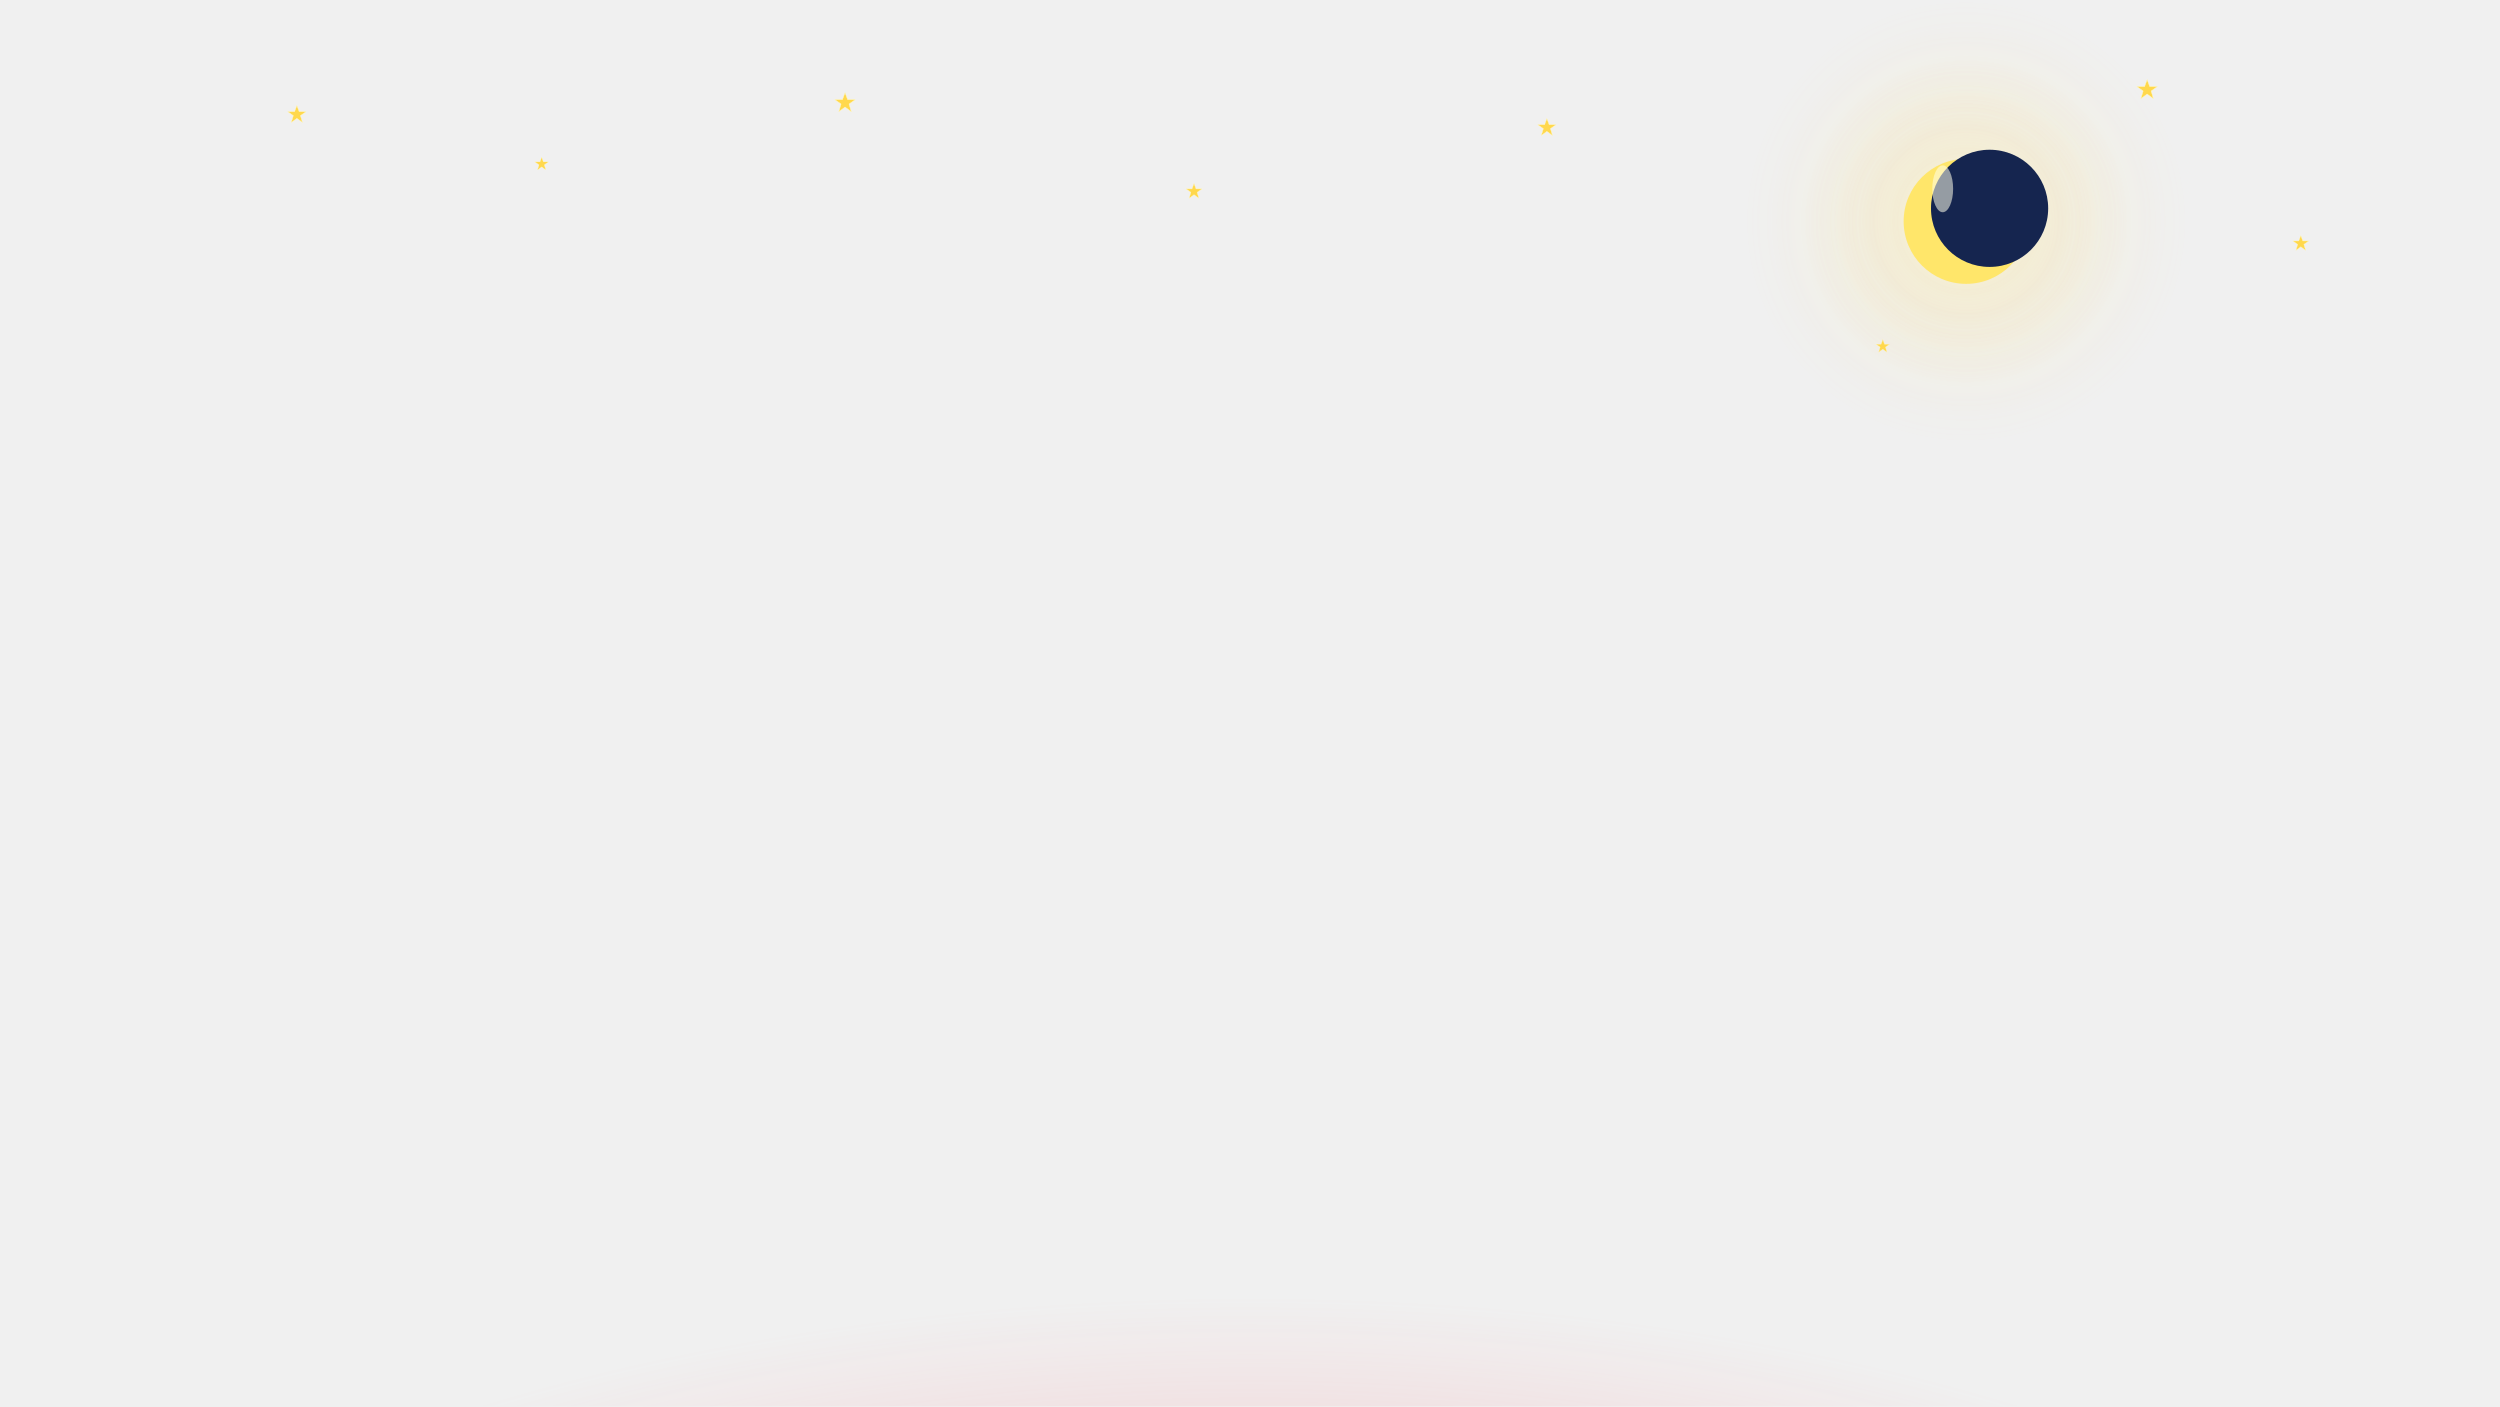
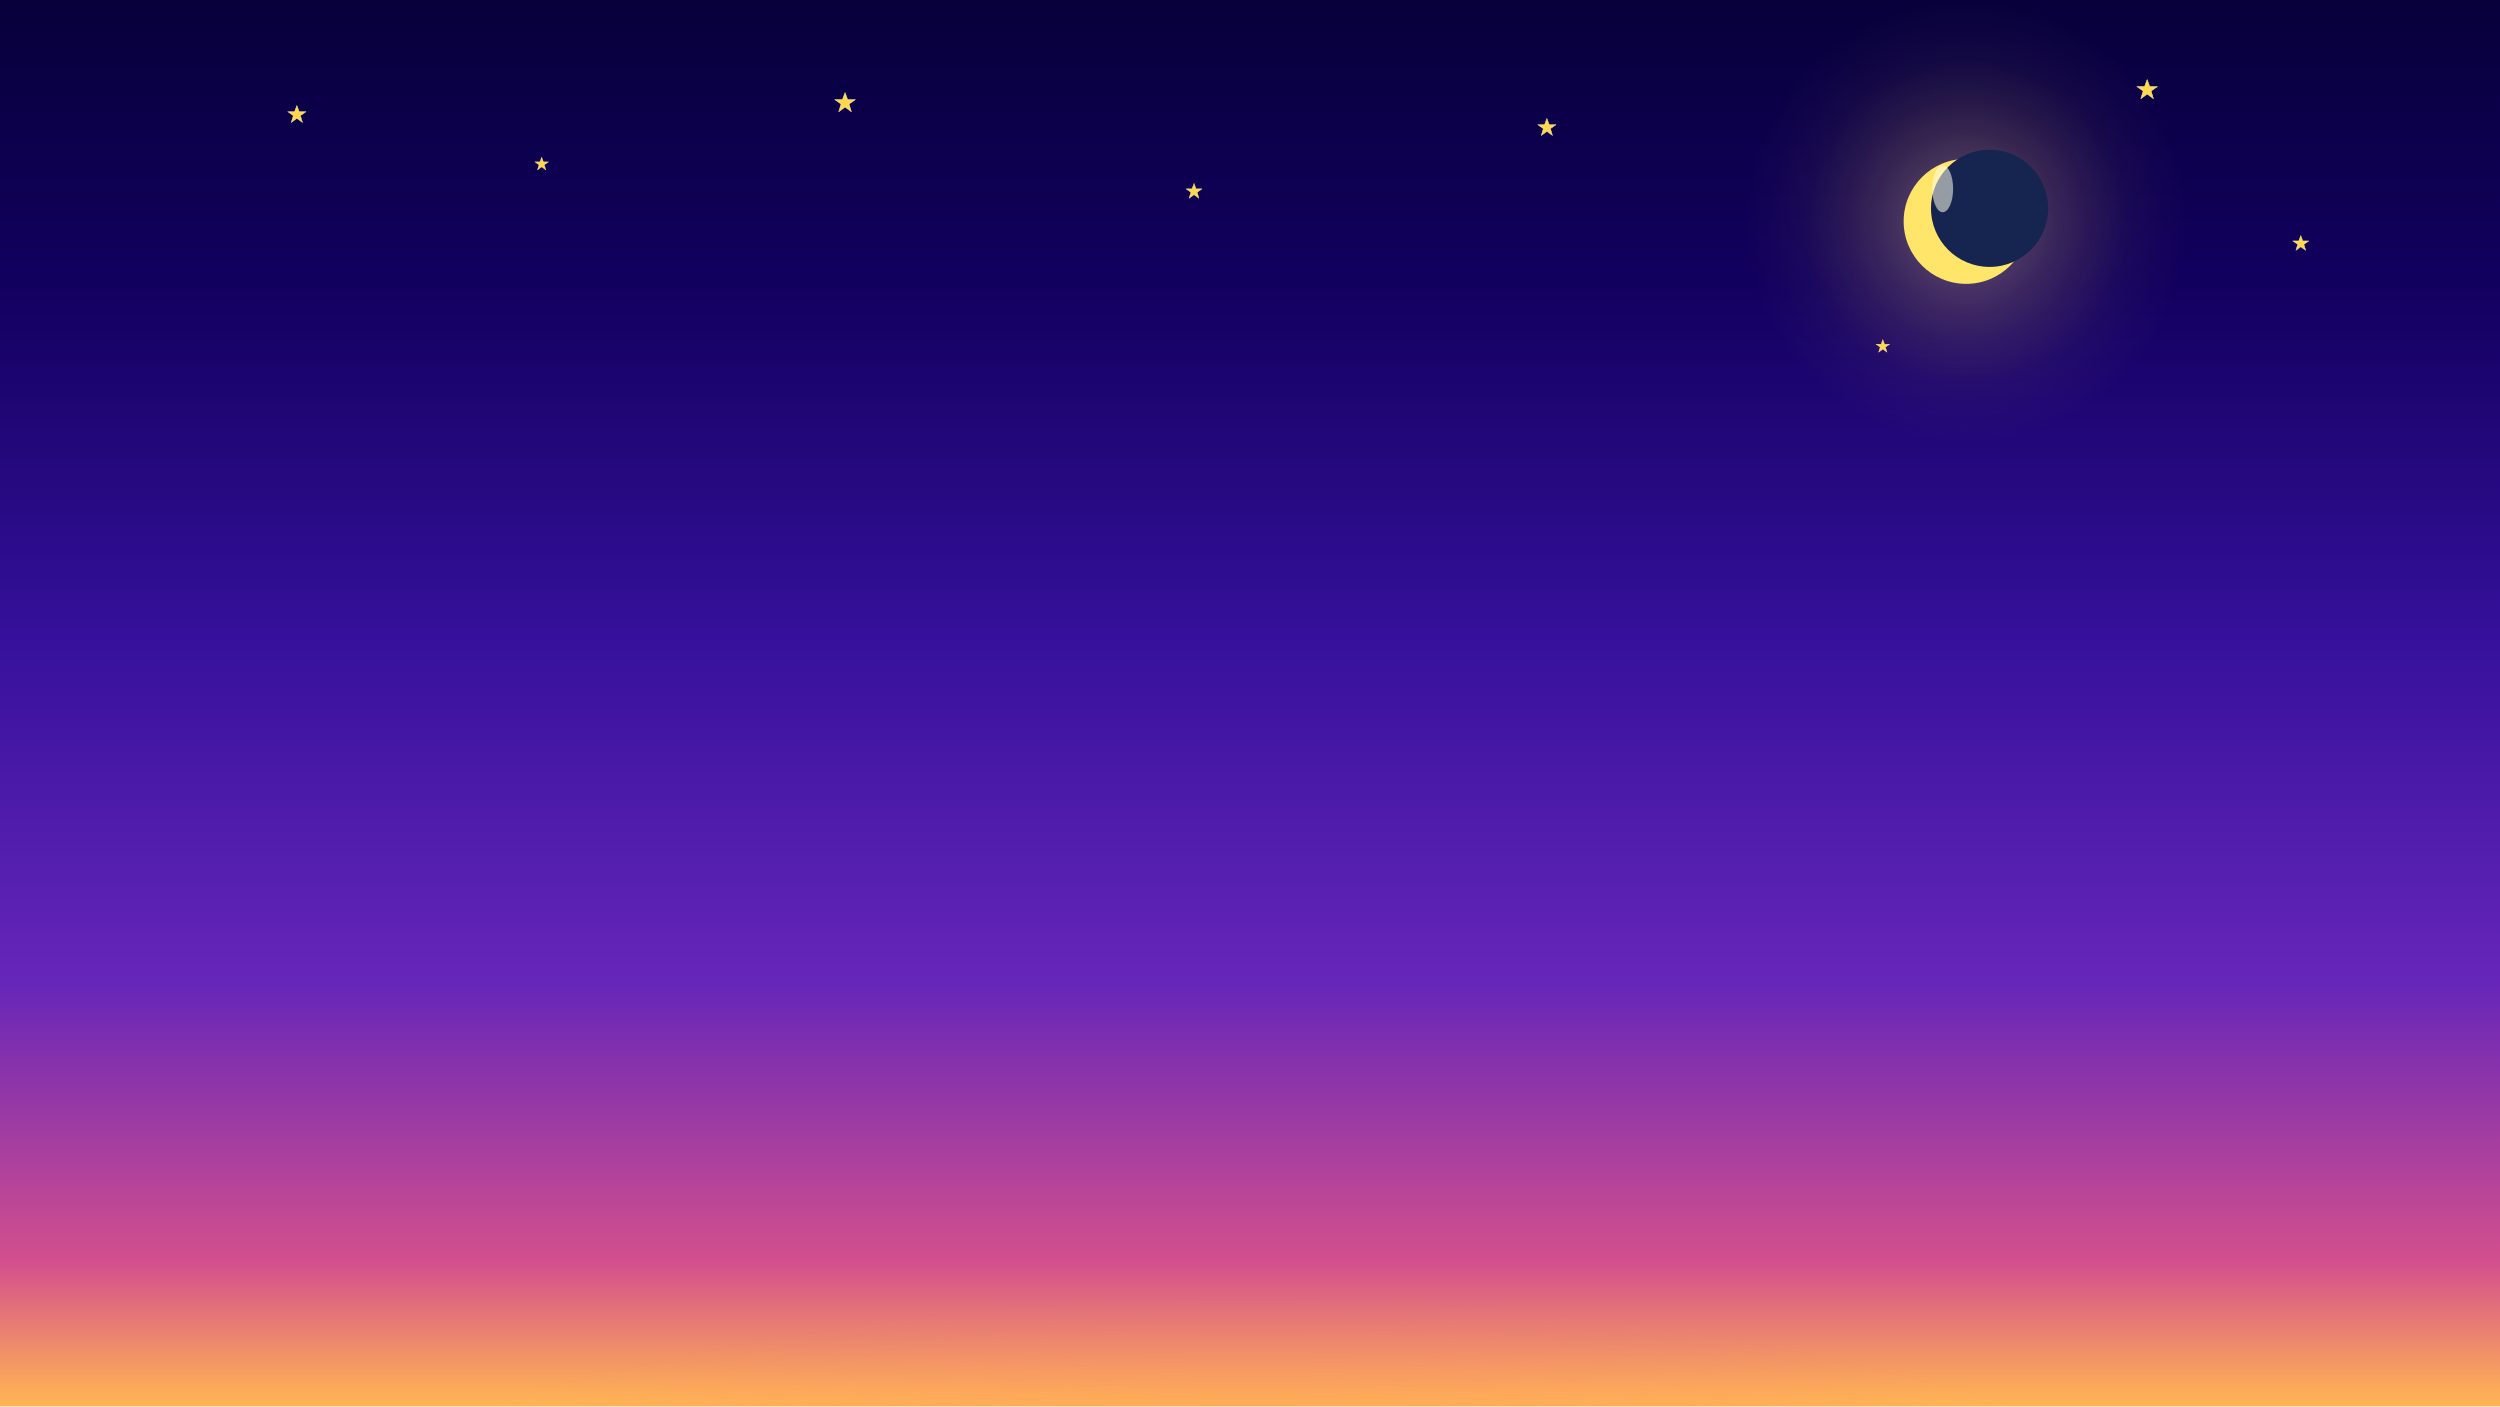
<svg xmlns="http://www.w3.org/2000/svg" viewBox="0 0 1920 1080" preserveAspectRatio="xMidYMid slice" id="scene">
  <defs>
    <linearGradient id="skyGradient" x1="0%" y1="0%" x2="0%" y2="100%">
      <stop offset="0%" stop-color="#07003b" />
      <stop offset="20%" stop-color="#12005f" />
      <stop offset="45%" stop-color="#35109a" />
      <stop offset="70%" stop-color="#6626b9" />
      <stop offset="90%" stop-color="#d34f8d" />
      <stop offset="100%" stop-color="#ffb255" />
    </linearGradient>
-     <rect id="sky" x="0" y="0" width="1920" height="1080" fill="url(#skyGradient)" />
    <radialGradient id="sunGlow" cx="50%" cy="100%" r="60%">
      <stop offset="0%" stop-color="#ffe58a" stop-opacity="1" />
      <stop offset="18%" stop-color="#ffca63" stop-opacity=".85" />
      <stop offset="40%" stop-color="#ff9a52" stop-opacity=".45" />
      <stop offset="70%" stop-color="#ff6d7a" stop-opacity=".18" />
      <stop offset="100%" stop-color="#ff6d7a" stop-opacity="0" />
    </radialGradient>
    <symbol id="starShape" viewBox="0 0 100 100">
      <path d="M50 6 L61 36 L94 36 L67 55 L77 88 L50 68 L23 88 L33 55 L6 36 L39 36 Z" fill="#FFD84D" stroke="#FFF8C4" stroke-width="2" stroke-linejoin="round" />
    </symbol>
    <radialGradient id="moonHalo">
      <stop offset="0%" stop-color="#FFF9C4" stop-opacity=".22" />
      <stop offset="55%" stop-color="#FFD54F" stop-opacity=".08" />
      <stop offset="100%" stop-color="#FFD54F" stop-opacity="0" />
    </radialGradient>
    <filter id="starGlow" x="-100%" y="-100%" width="300%" height="300%">
      <feGaussianBlur stdDeviation="2.5" result="blur" />
      <feMerge>
        <feMergeNode in="blur" />
        <feMergeNode in="SourceGraphic" />
      </feMerge>
    </filter>
  </defs>
+   <rect id="sky" x="0" y="0" width="1920" height="1080" fill="url(#skyGradient)" />
  <g id="stars">
    <use href="#starShape" x="220" y="80" width="16" height="16" class="star1" />
    <use href="#starShape" x="410" y="120" width="12" height="12" class="star2" />
    <use href="#starShape" x="640" y="70" width="18" height="18" class="star3" />
    <use href="#starShape" x="910" y="140" width="14" height="14" class="star4" />
    <use href="#starShape" x="1180" y="90" width="16" height="16" class="star5" />
    <use href="#starShape" x="1640" y="60" width="18" height="18" class="star6" />
    <use href="#starShape" x="1760" y="180" width="14" height="14" class="star7" />
    <use href="#starShape" x="1440" y="260" width="12" height="12" class="star8" />
  </g>
  <ellipse id="horizonGlow" cx="960" cy="1080" rx="900" ry="420" fill="url(#sunGlow)" />
  <g id="moonLayer">
    <ellipse cx="1498" cy="138" rx="5" ry="12" fill="#FFFFFF" opacity=".45" />
    <circle cx="1510" cy="170" r="170" fill="url(#moonHalo)" opacity=".85" />
    <circle cx="1510" cy="170" r="125" fill="url(#moonHalo)" />
    <circle cx="1510" cy="170" r="48" fill="#FFE66A" />
    <circle cx="1528" cy="160" r="45" fill="#15254F" />
    <ellipse cx="1492" cy="145" rx="8" ry="18" fill="#FFFDE7" opacity=".55" />
  </g>
  <g id="starLayer">

</g>
  <g id="cloudLayer">

</g>
  <g id="balloonLayer">

</g>
  <g id="birdLayer">

</g>
  <g id="treeLayer">

</g>
  <g id="schoolLayer">

</g>
  <g id="studentLayer">

</g>
  <g id="grassLayer">

</g>
  <g id="flowerLayer">

</g>
  <g id="fireflyLayer">

</g>
  <g id="effectLayer">

</g>
</svg>
